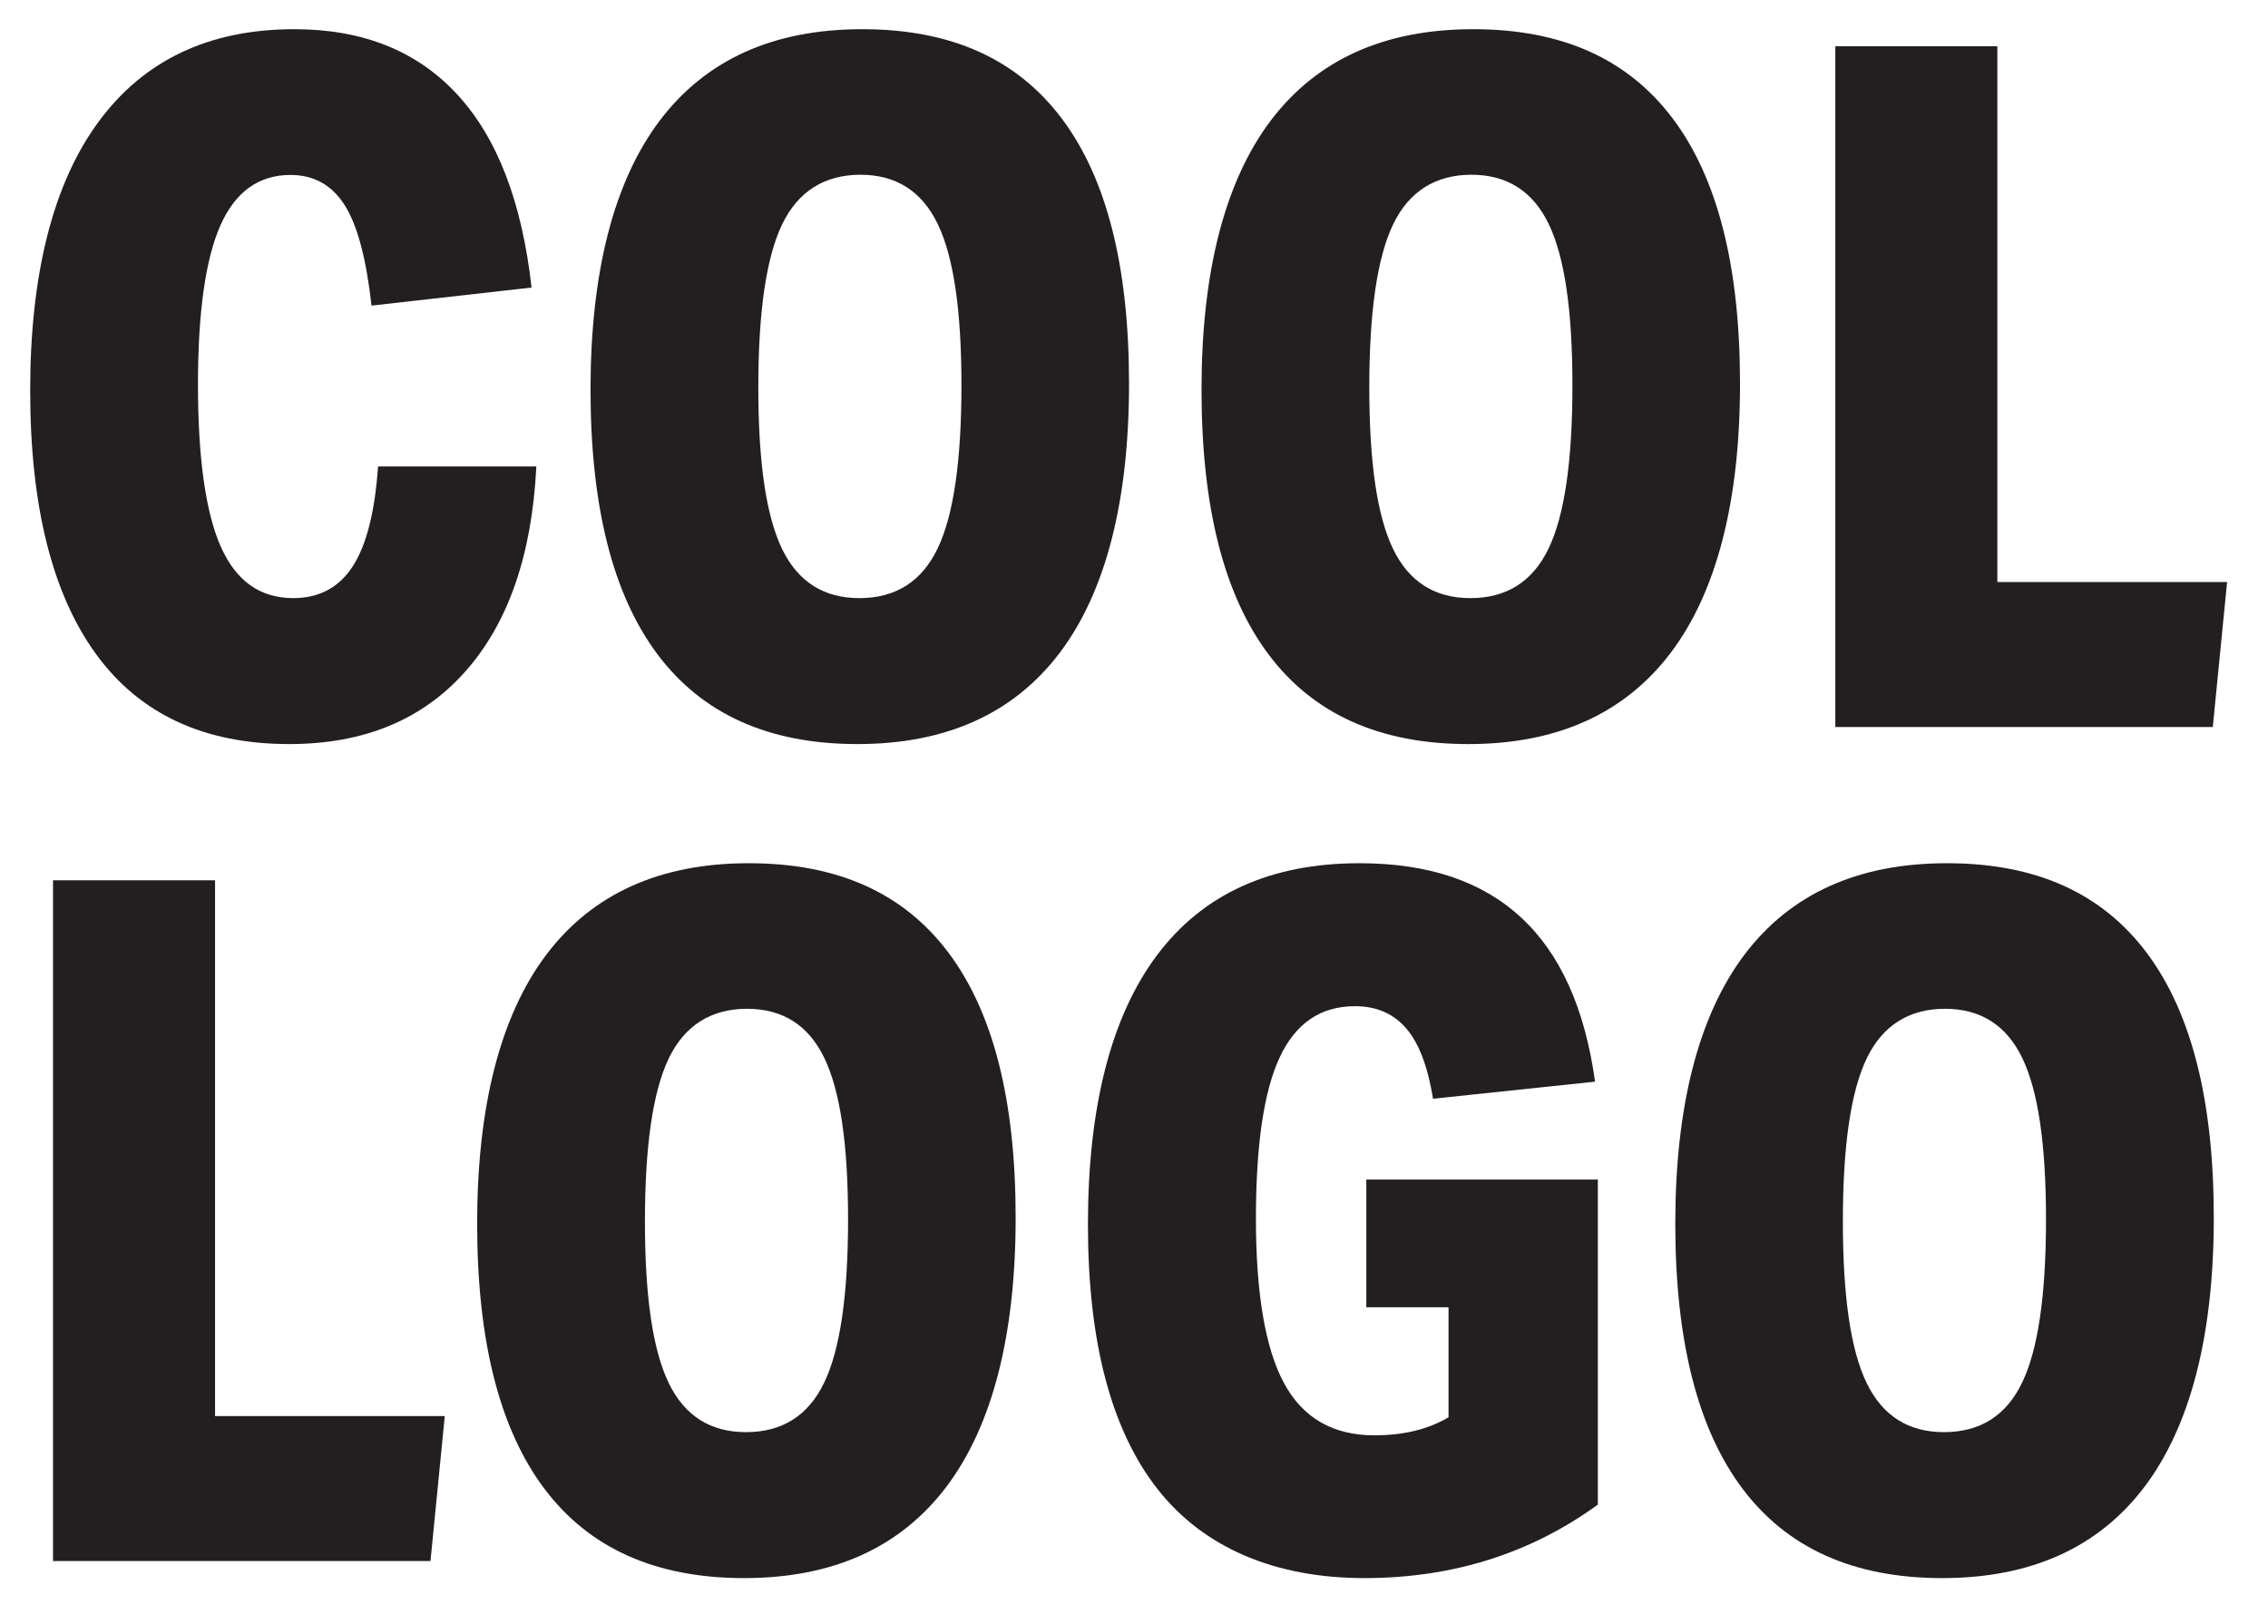
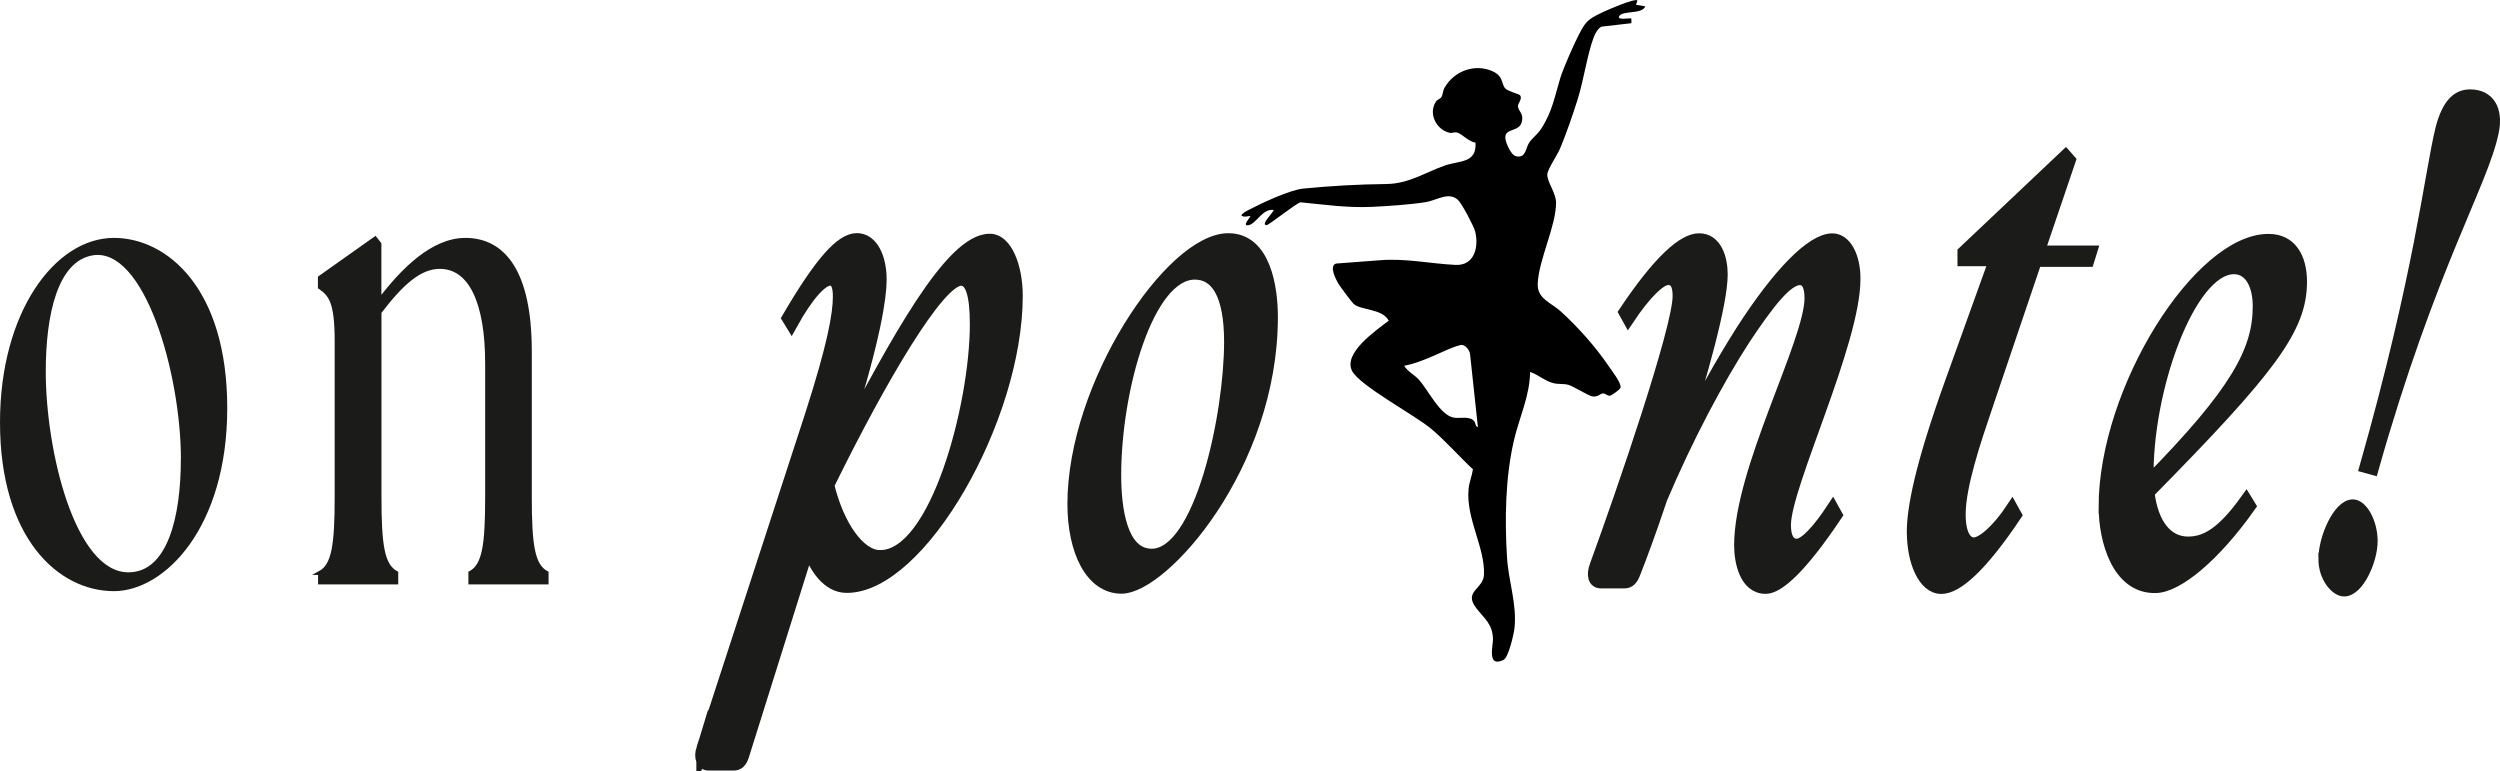
- <svg xmlns="http://www.w3.org/2000/svg" id="Layer_1" data-name="Layer 1" version="1.1" viewBox="0 0 114.22 81.75">
+ <svg xmlns="http://www.w3.org/2000/svg" id="Layer_1" data-name="Layer 1" viewBox="0 0 314.64 97">
  <defs>
    <style>
      .cls-1 {
-         fill: #231f20;
-         stroke-width: 0px;
+         stroke-width: .5px;
+       }
+ 
+       .cls-1, .cls-2 {
+         fill: #1b1b1a;
+         stroke: #1b1b1a;
+         stroke-miterlimit: 10;
+       }
+ 
+       .cls-2 {
+         stroke-width: 1.5px;
      }
    </style>
  </defs>
-   <path class="cls-1" d="M27.01,23.5c-.22,4.45-1.42,7.89-3.58,10.32-2.16,2.43-5.11,3.65-8.86,3.65-4.29,0-7.54-1.51-9.74-4.54s-3.31-7.45-3.31-13.27,1.14-10.39,3.43-13.51C7.24,3.03,10.53,1.47,14.82,1.47c3.46,0,6.19,1.1,8.21,3.29,2.02,2.19,3.26,5.43,3.74,9.72l-8.06.91c-.26-2.34-.7-4.02-1.34-5.04-.64-1.02-1.55-1.54-2.74-1.54-1.6,0-2.78.85-3.53,2.54-.75,1.7-1.13,4.37-1.13,8.02s.38,6.43,1.15,8.16c.77,1.73,1.98,2.59,3.65,2.59,1.31,0,2.31-.54,3-1.61.69-1.07,1.11-2.74,1.27-5.02h7.97Z" />
-   <path class="cls-1" d="M43.18,37.47c-4.45,0-7.8-1.5-10.06-4.51-2.26-3.01-3.38-7.46-3.38-13.34s1.16-10.46,3.48-13.54c2.32-3.07,5.72-4.61,10.2-4.61s7.8,1.5,10.06,4.51c2.26,3.01,3.38,7.46,3.38,13.34s-1.16,10.46-3.48,13.54c-2.32,3.07-5.72,4.61-10.2,4.61ZM43.28,30.12c1.82,0,3.14-.83,3.94-2.5.8-1.66,1.2-4.4,1.2-8.21s-.4-6.49-1.2-8.14c-.8-1.65-2.1-2.47-3.89-2.47s-3.14.83-3.94,2.5c-.8,1.66-1.2,4.4-1.2,8.21s.4,6.49,1.2,8.14c.8,1.65,2.1,2.47,3.89,2.47Z" />
-   <path class="cls-1" d="M73.95,37.47c-4.45,0-7.8-1.5-10.06-4.51-2.26-3.01-3.38-7.46-3.38-13.34s1.16-10.46,3.48-13.54c2.32-3.07,5.72-4.61,10.2-4.61s7.8,1.5,10.06,4.51c2.26,3.01,3.38,7.46,3.38,13.34s-1.16,10.46-3.48,13.54c-2.32,3.07-5.72,4.61-10.2,4.61ZM74.05,30.12c1.82,0,3.14-.83,3.94-2.5.8-1.66,1.2-4.4,1.2-8.21s-.4-6.49-1.2-8.14c-.8-1.65-2.1-2.47-3.89-2.47s-3.14.83-3.94,2.5c-.8,1.66-1.2,4.4-1.2,8.21s.4,6.49,1.2,8.14c.8,1.65,2.1,2.47,3.89,2.47Z" />
-   <path class="cls-1" d="M92.43,36.6V2.33h8.16v26.98h11.57l-.72,7.3h-19.01Z" />
-   <path class="cls-1" d="M2.67,78.6v-34.27h8.16v26.98h11.57l-.72,7.3H2.67Z" />
-   <path class="cls-1" d="M37.47,79.47c-4.45,0-7.8-1.5-10.06-4.51-2.26-3.01-3.38-7.46-3.38-13.34s1.16-10.46,3.48-13.54c2.32-3.07,5.72-4.61,10.2-4.61s7.8,1.5,10.06,4.51c2.26,3.01,3.38,7.46,3.38,13.34s-1.16,10.46-3.48,13.54c-2.32,3.07-5.72,4.61-10.2,4.61ZM37.57,72.12c1.82,0,3.14-.83,3.94-2.5.8-1.66,1.2-4.4,1.2-8.21s-.4-6.49-1.2-8.14c-.8-1.65-2.1-2.47-3.89-2.47s-3.14.83-3.94,2.5c-.8,1.66-1.2,4.4-1.2,8.21s.4,6.49,1.2,8.14c.8,1.65,2.1,2.47,3.89,2.47Z" />
-   <path class="cls-1" d="M72.94,65.83h-4.13v-6.43h11.66v16.37c-3.39,2.46-7.31,3.7-11.76,3.7s-8.08-1.5-10.42-4.49c-2.34-2.99-3.5-7.43-3.5-13.32s1.16-10.47,3.48-13.56c2.32-3.09,5.72-4.63,10.2-4.63,3.46,0,6.17.91,8.14,2.74,1.97,1.82,3.21,4.58,3.72,8.26l-8.16.86c-.26-1.6-.7-2.78-1.34-3.53-.64-.75-1.5-1.13-2.59-1.13-1.73,0-2.99.86-3.79,2.57-.8,1.71-1.2,4.42-1.2,8.14s.47,6.54,1.42,8.28c.94,1.74,2.46,2.62,4.54,2.62,1.47,0,2.72-.3,3.74-.91v-5.52Z" />
-   <path class="cls-1" d="M97.81,79.47c-4.45,0-7.8-1.5-10.06-4.51-2.26-3.01-3.38-7.46-3.38-13.34s1.16-10.46,3.48-13.54c2.32-3.07,5.72-4.61,10.2-4.61s7.8,1.5,10.06,4.51c2.26,3.01,3.38,7.46,3.38,13.34s-1.16,10.46-3.48,13.54c-2.32,3.07-5.72,4.61-10.2,4.61ZM97.9,72.12c1.82,0,3.14-.83,3.94-2.5.8-1.66,1.2-4.4,1.2-8.21s-.4-6.49-1.2-8.14c-.8-1.65-2.1-2.47-3.89-2.47s-3.14.83-3.94,2.5c-.8,1.66-1.2,4.4-1.2,8.21s.4,6.49,1.2,8.14c.8,1.65,2.1,2.47,3.89,2.47Z" />
+   <g id="TwWA1B.tif">
+     <path d="M206.09.03l-.19.57,1.16.2c-.37,1.04-2.88.48-3.28,1.25-.29.55,1.43.17,1.54.29v.58s-3.73.43-3.73.43c-.44.13-.84.9-1,1.31-.83,2.21-1.26,5.37-2.02,7.8-.6,1.91-1.46,4.42-2.23,6.24-.35.83-1.54,2.54-1.6,3.23-.08.88,1.1,2.35,1.1,3.59-.01,2.99-2.2,7.18-2.31,10.22-.06,1.87,1.68,2.34,2.91,3.46,2.19,2,4.36,4.43,6.03,6.89.37.55,1.64,2.16,1.48,2.7-.07.24-1.09.97-1.31,1.01-.32.07-.57-.3-.89-.29-.35,0-.58.49-1.34.38-.48-.07-2.39-1.27-3-1.45s-1.23-.05-1.91-.22c-1.04-.25-1.92-1.08-2.93-1.41-.03,3.03-1.37,5.75-2.04,8.65-1.08,4.68-1.16,9.92-.86,14.73.18,2.93,1.26,5.88.94,8.84-.08.76-.75,3.71-1.38,4.02-2.12,1.03-1.31-1.77-1.33-2.63-.04-1.89-1.12-2.61-2.1-3.88-1.66-2.15.9-2.36.97-4.23.13-3.43-2.29-7.06-1.94-10.77.08-.85.42-1.63.55-2.47-1.72-1.61-3.5-3.64-5.29-5.13-2.05-1.71-8.96-5.4-9.92-7.25-1.17-2.26,3.06-5.14,4.61-6.33-.82-1.55-3.5-1.27-4.43-2.13-.25-.24-1.69-2.16-1.91-2.53-.3-.52-1.21-2.24-.29-2.53l5.56-.42c3.17-.26,6.37.44,9.48.59,2.38.11,2.95-2.25,2.47-4.2-.17-.68-1.68-3.54-2.18-3.99-1.16-1.05-2.62.04-3.99.28-1.9.32-4.96.52-6.93.61-2.99.13-5.93-.29-8.89-.58-.67.21-4,2.89-4.26,2.88-.87-.02,1.04-1.78.87-1.92-1.45-.17-2.16,1.78-3.19,1.93-.82.12.35-1.1.29-1.16-.38,0-.85.22-1.16-.1.24-.31.55-.47.89-.65,1.62-.85,5.22-2.55,6.94-2.71,3.56-.34,6.87-.53,10.42-.57,2.83-.03,4.88-1.45,7.35-2.32,1.85-.65,4.05-.26,3.88-2.89-.8-.1-1.69-1.06-2.25-1.25-.38-.13-.64.08-.96.02-1.68-.33-2.76-2.38-1.79-3.9.22-.34.57-.36.73-.63.17-.3.16-.78.38-1.16,1.19-2.07,3.74-3.05,5.98-2.09,1.49.65,1.12,1.61,1.66,2.19.34.36,1.75.72,1.85.85.36.48-.3,1.03-.26,1.42.05.62.82.89.45,2.06-.45,1.43-3.02.32-1.63,3.14.21.42.54,1.01,1.05,1.09,1.15.17,1.1-1.06,1.54-1.73.37-.57,1.05-1.03,1.52-1.76,1.42-2.18,1.7-4.11,2.42-6.44.39-1.26,2.29-5.63,3.02-6.62.61-.84,1.38-1.15,2.27-1.59.59-.29,4.05-1.78,4.38-1.5ZM186,53.73l-.98-9.13c-.05-.49-.48-1.06-.95-1.18-.52-.14-3.45,1.31-4.21,1.61-1.01.4-2.07.81-3.14,1.01.46.74,1.26,1.1,1.84,1.73,1.2,1.31,2.69,4.55,4.46,4.8.78.11,1.91-.23,2.49.41.23.26.16.75.49.76Z" />
+   </g>
+   <g>
+     <path class="cls-1" d="M.25,53.15c0-13.77,6.85-22.96,14.08-22.96,6.54,0,14.02,6.21,14.02,21.17s-7.8,22.79-14.02,22.79c-6.85,0-14.08-6.55-14.08-21ZM23.02,57.82c0-10.8-4.59-27.04-11.39-25.93-4.59.77-6.12,7.57-6.12,14.88,0,10.03,3.69,25.51,10.65,25.51,5.17,0,6.85-7.23,6.85-14.45Z" />
+     <path class="cls-1" d="M40.26,72.11c1.74-.94,2.11-3.49,2.11-9.61v-19.56c0-5.02-.79-5.87-2.11-6.8v-1.19l6.96-4.93.53.68v7.14c2.9-3.83,6.7-7.65,10.81-7.65,4.85,0,8.12,4.08,8.12,14.03v18.28c0,6.12.37,8.67,2.11,9.61v1.19h-9.59v-1.19c1.74-.94,2.11-3.49,2.11-9.61v-16.75c0-7.65-2.06-12.16-5.96-12.16-2.48,0-4.74,1.96-7.59,5.7v23.21c0,6.12.37,8.67,2.11,9.61v1.19h-9.59v-1.19Z" />
+     <path class="cls-2" d="M88.39,94.21l13.65-41.92c2.85-8.84,3.53-12.75,3.53-14.96,0-1.19-.21-2.13-1.11-2.13-.95,0-2.69,1.7-4.85,5.61l-.47-.77c4.17-7.14,6.75-9.95,8.7-9.95s3,2.38,3,5.1c0,2.21-.74,7.31-4.22,18.36l-.84,2.64c6.91-13.01,13.87-26.1,18.82-26.02,2,0,3.37,3.32,3.37,7.06,0,15.47-12.13,36.64-21.4,36.64-2.43,0-4.01-2.47-4.85-4.85l-8.17,26.02c-.26.85-.63,1.19-1.21,1.19h-3.16c-.79,0-1.16-.85-.79-2.04ZM110.79,69.98c7.01,0,12.02-18.96,12.02-29.16,0-3.91-.63-5.61-1.85-5.61-2.85,0-10.23,12.67-16.55,25.51l-.16.34c1.21,5.02,3.85,8.93,6.54,8.93Z" />
+     <path class="cls-2" d="M135.09,63.43c0-14.96,12.28-33.33,19.51-33.33,4.59,0,5.48,6.12,5.48,9.78,0,18.79-13.76,34.09-18.93,34.09-3.85,0-6.06-4.68-6.06-10.54ZM154.81,43.03c0-5.95-1.69-8.59-4.43-8.59-5.96,0-10.02,14.62-10.02,25.34,0,4.25.74,10.03,4.59,10.03,6.12,0,9.86-17.51,9.86-26.78Z" />
+     <path class="cls-2" d="M200.82,71.17c3.48-9.52,10.44-29.84,10.44-33.92,0-1.36-.37-2.13-1.32-2.13-1,0-2.85,1.79-5.01,5.02l-.47-.85c4.38-6.55,7.43-9.18,9.38-9.18,2.11,0,2.85,2.38,2.85,4.42,0,3.66-2.53,12.67-5.22,21.09,2.58-5.36,5.22-10.03,7.7-13.94,4.64-7.23,8.86-11.56,11.44-11.56,1.69,0,2.79,2.21,2.79,4.93.05,7.99-8.75,26.1-8.75,31.03,0,1.53.47,2.47,1.48,2.47,1.05,0,2.74-1.87,4.53-4.59l.47.85c-4.38,6.55-7.28,9.18-8.91,9.18-2.53,0-3.22-3.23-3.22-5.36,0-9.52,8.86-25.59,8.86-31.12,0-1.36-.37-2.38-1.32-2.38-1.63,0-3.9,2.89-6.91,7.4-3.43,5.27-7.38,12.75-10.54,20.23-1.42,4.25-2.69,7.65-3.37,9.35-.32.85-.69,1.19-1.26,1.19h-3.01c-.79,0-1.11-.85-.63-2.13Z" />
+     <path class="cls-2" d="M240.73,67.01c0-2.89.9-8.08,4.85-19.04l5.48-15.22h-3.95v-1.02l12.86-12.16.53.6-3.9,11.48h6.59l-.37,1.19h-6.59l-6.22,18.37c-1.42,4.17-3.37,9.95-3.37,13.52,0,2.55.79,3.66,1.79,3.66,1.05,0,3-1.7,4.8-4.42l.47.85c-4.38,6.55-7.43,9.18-9.38,9.18-2.21,0-3.58-3.4-3.58-6.97Z" />
+     <path class="cls-2" d="M264.87,63.86c0-14.88,12.02-33.75,20.67-33.67,2.74,0,4.06,2.21,4.06,5.27,0,5.87-3.85,10.97-19.19,26.53.47,4,2.32,6.29,4.96,6.29,2.11,0,4.22-1.02,7.33-5.36l.47.77c-4.43,6.29-9.17,10.2-11.91,10.2-4.75.08-6.38-5.95-6.38-10.03ZM270.3,60.71c11.33-11.48,13.97-16.66,13.97-22.19,0-2.64-1.05-4.76-3.11-4.76-5.59,0-11.12,15.39-10.86,26.61v.34Z" />
+     <path class="cls-2" d="M292.54,70.32c0-2.64,1.84-6.72,3.58-6.72,1.11,0,2.37,2.13,2.37,4.51s-1.69,6.21-3.48,6.21c-.95,0-2.48-1.62-2.48-4ZM307.25,16.25c.9-3.49,2.27-4.25,3.64-4.25,2.32,0,3.43,1.79,2.85,4.59-1.32,6.46-7.91,16.92-15.13,42.43l-.9-.25c6.91-24.32,8.12-36.64,9.54-42.51Z" />
+   </g>
</svg>
